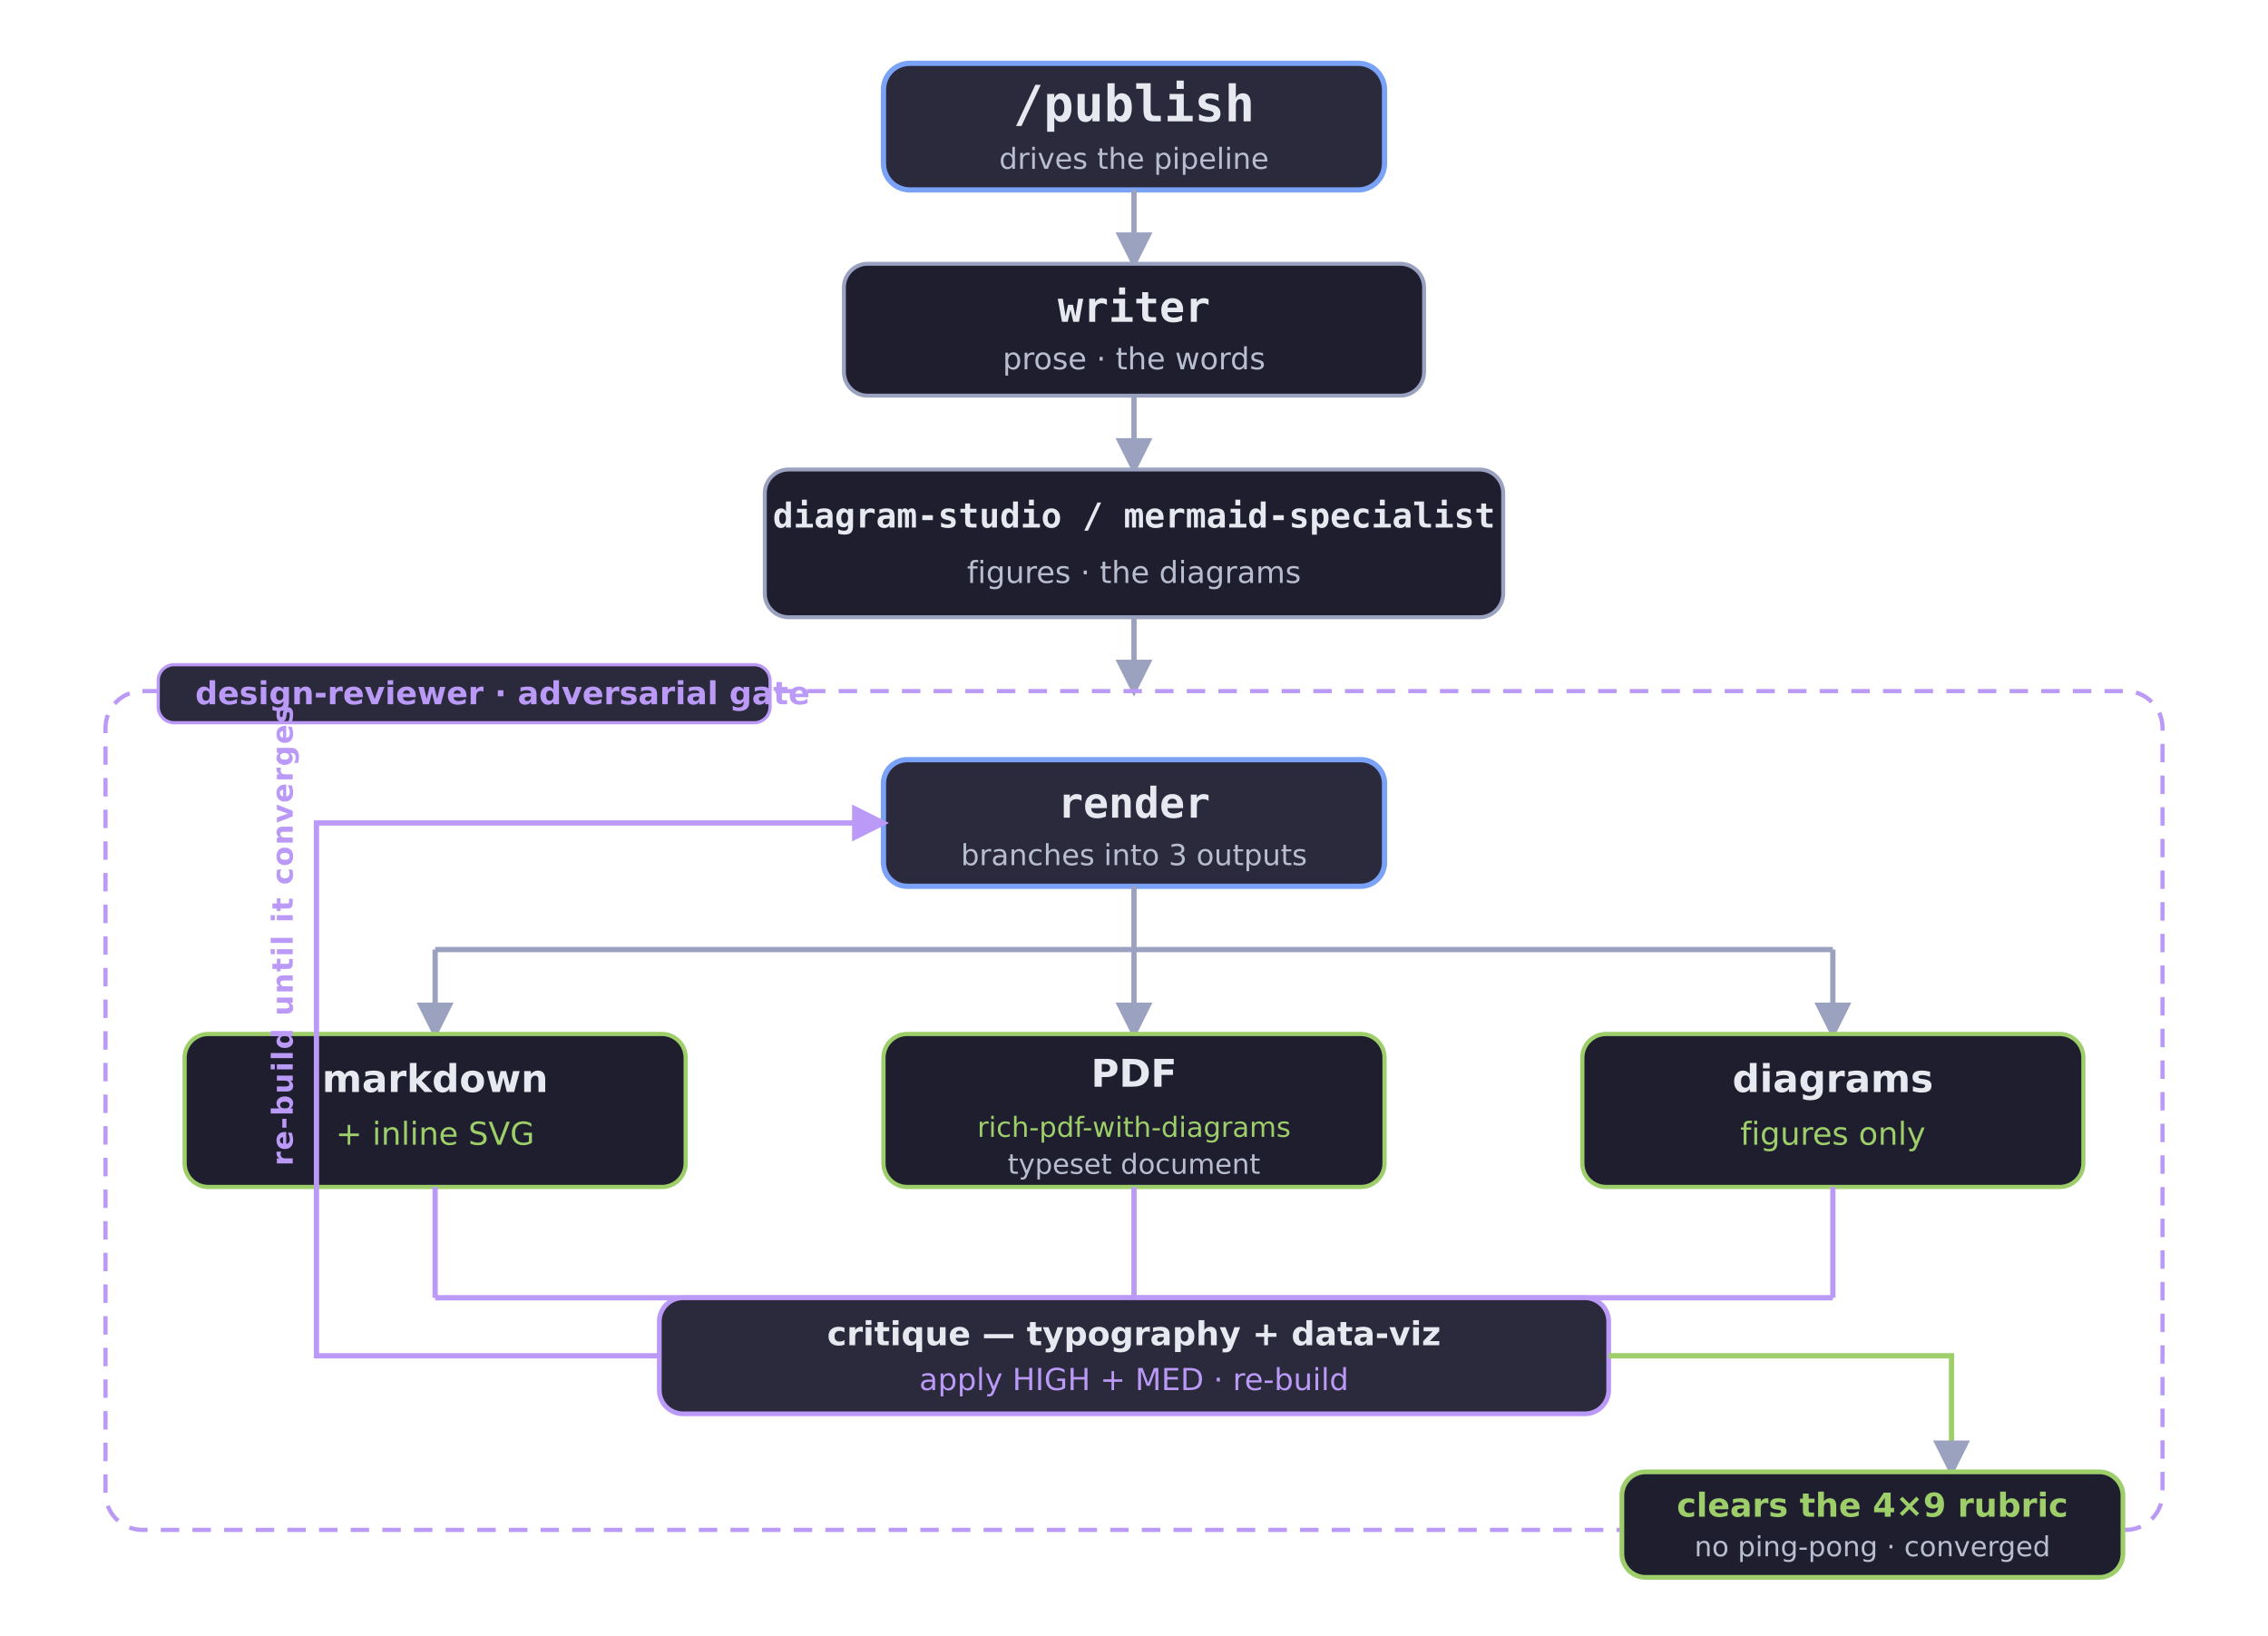
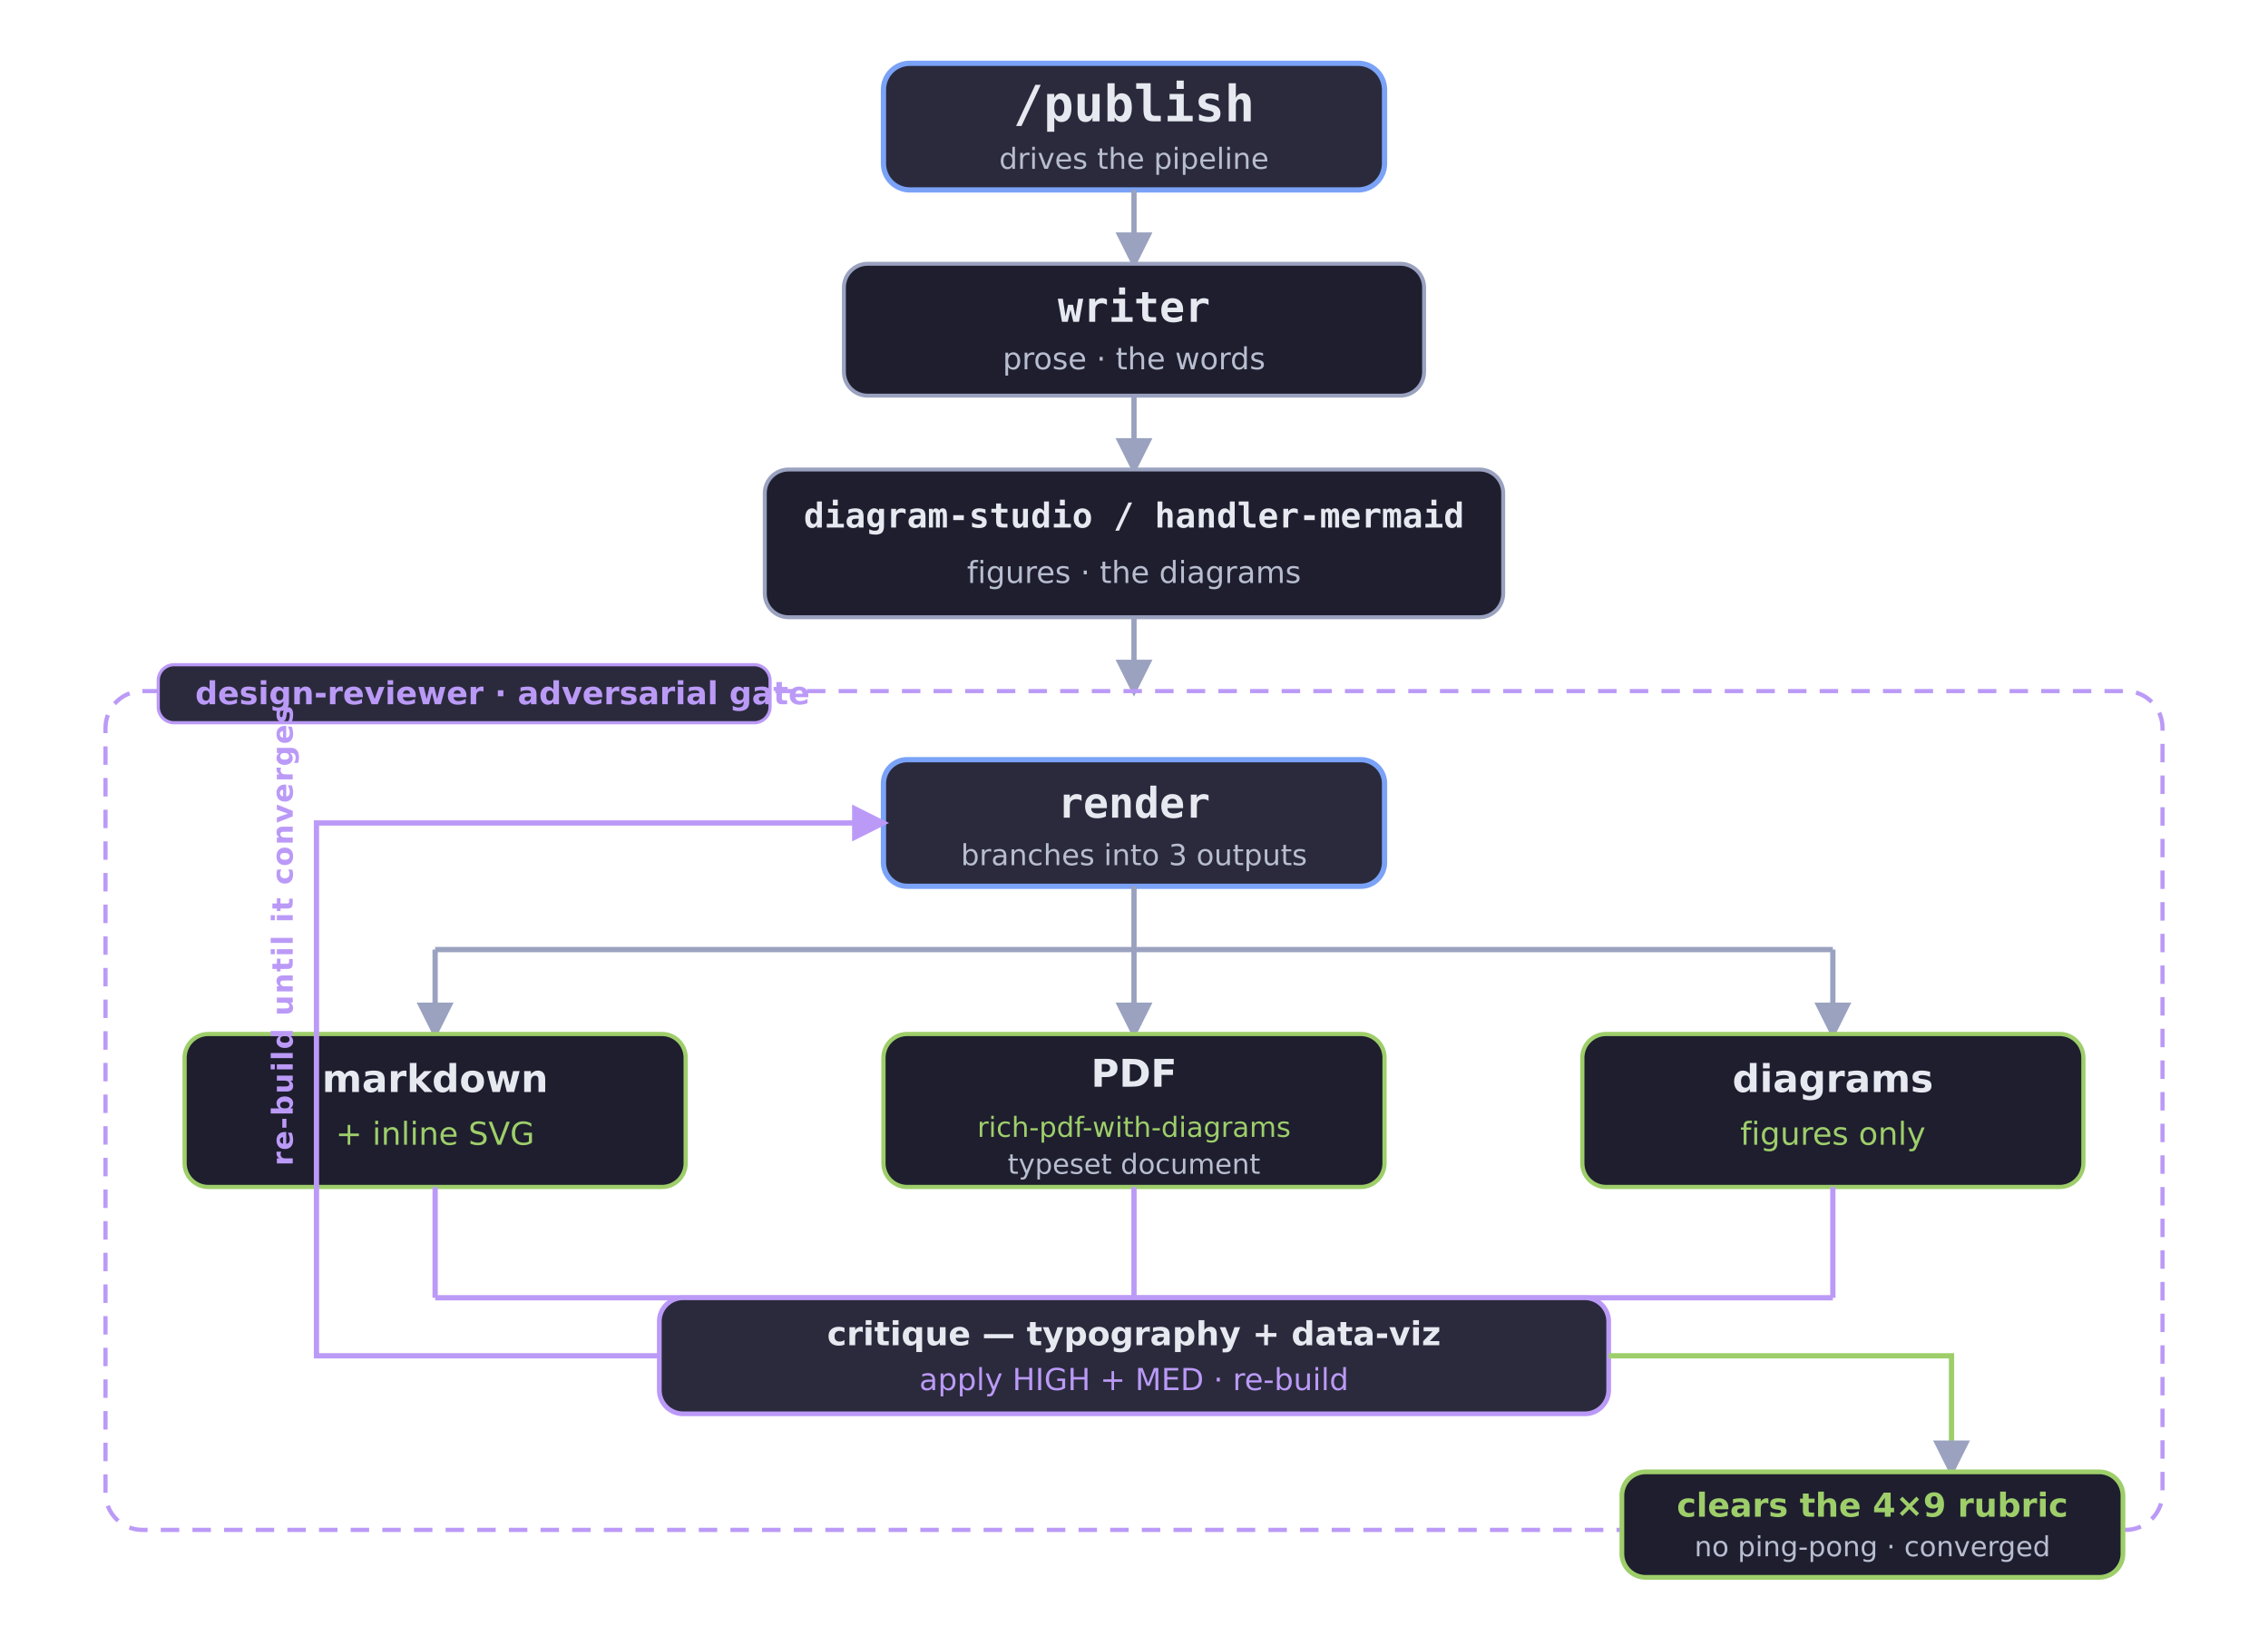
<svg xmlns="http://www.w3.org/2000/svg" viewBox="0 0 860 620" font-family="DejaVu Sans">
  <defs>
    <marker id="ar" viewBox="0 0 10 10" refX="8.5" refY="5" markerWidth="7" markerHeight="7" orient="auto-start-reverse">
      <path d="M0 0 L10 5 L0 10 z" fill="#9aa2c0" />
    </marker>
    <marker id="arV" viewBox="0 0 10 10" refX="8.5" refY="5" markerWidth="7" markerHeight="7" orient="auto-start-reverse">
      <path d="M0 0 L10 5 L0 10 z" fill="#bb9af7" />
    </marker>
  </defs>
  <g>
    <rect x="335" y="24" width="190" height="48" rx="10" fill="#2a2a3c" stroke="#7aa2f7" stroke-width="2" />
    <text x="430" y="46" text-anchor="middle" font-size="19" font-weight="bold" fill="#e6e9f0" font-family="DejaVu Sans Mono">/publish</text>
    <text x="430" y="64" text-anchor="middle" font-size="11" fill="#b8bed0">drives the pipeline</text>
  </g>
  <line x1="430" y1="72" x2="430" y2="100" stroke="#9aa2c0" stroke-width="2" marker-end="url(#ar)" />
  <g>
    <rect x="320" y="100" width="220" height="50" rx="9" fill="#1e1e2e" stroke="#9aa2c0" stroke-width="1.5" />
    <text x="430" y="122" text-anchor="middle" font-size="16" font-weight="bold" fill="#e6e9f0" font-family="DejaVu Sans Mono">writer</text>
    <text x="430" y="140" text-anchor="middle" font-size="11.5" fill="#b8bed0">prose · the words</text>
  </g>
  <line x1="430" y1="150" x2="430" y2="178" stroke="#9aa2c0" stroke-width="2" marker-end="url(#ar)" />
  <g>
    <rect x="290" y="178" width="280" height="56" rx="9" fill="#1e1e2e" stroke="#9aa2c0" stroke-width="1.5" />
-     <text x="430" y="200" text-anchor="middle" font-size="13" font-weight="bold" fill="#e6e9f0" font-family="DejaVu Sans Mono">diagram-studio / mermaid-specialist</text>
+     <text x="430" y="200" text-anchor="middle" font-size="13" font-weight="bold" fill="#e6e9f0" font-family="DejaVu Sans Mono">diagram-studio / handler-mermaid</text>
    <text x="430" y="221" text-anchor="middle" font-size="11.5" fill="#b8bed0">figures · the diagrams</text>
  </g>
  <line x1="430" y1="234" x2="430" y2="262" stroke="#9aa2c0" stroke-width="2" marker-end="url(#ar)" />
  <g>
    <rect x="40" y="262" width="780" height="318" rx="14" fill="none" stroke="#bb9af7" stroke-width="1.6" stroke-dasharray="7 5" />
    <rect x="60" y="252" width="232" height="22" rx="6" fill="#2a2a3c" stroke="#bb9af7" stroke-width="1.2" />
    <text x="74" y="267" font-size="12" font-weight="bold" fill="#bb9af7">design-reviewer · adversarial gate</text>
  </g>
  <g>
    <rect x="335" y="288" width="190" height="48" rx="9" fill="#2a2a3c" stroke="#7aa2f7" stroke-width="2" />
    <text x="430" y="310" text-anchor="middle" font-size="16" font-weight="bold" fill="#e6e9f0" font-family="DejaVu Sans Mono">render</text>
    <text x="430" y="328" text-anchor="middle" font-size="11" fill="#b8bed0">branches into 3 outputs</text>
  </g>
  <path d="M430 336 L430 360" stroke="#9aa2c0" stroke-width="2" fill="none" />
  <path d="M165 360 L695 360" stroke="#9aa2c0" stroke-width="2" fill="none" />
  <path d="M165 360 L165 392" stroke="#9aa2c0" stroke-width="2" fill="none" marker-end="url(#ar)" />
  <path d="M430 360 L430 392" stroke="#9aa2c0" stroke-width="2" fill="none" marker-end="url(#ar)" />
  <path d="M695 360 L695 392" stroke="#9aa2c0" stroke-width="2" fill="none" marker-end="url(#ar)" />
  <g>
    <rect x="70" y="392" width="190" height="58" rx="9" fill="#1e1e2e" stroke="#9ece6a" stroke-width="1.6" />
    <text x="165" y="414" text-anchor="middle" font-size="14.5" font-weight="bold" fill="#e6e9f0">markdown</text>
    <text x="165" y="434" text-anchor="middle" font-size="12" fill="#9ece6a">+ inline SVG</text>
  </g>
  <g>
    <rect x="335" y="392" width="190" height="58" rx="9" fill="#1e1e2e" stroke="#9ece6a" stroke-width="1.6" />
    <text x="430" y="412" text-anchor="middle" font-size="14.5" font-weight="bold" fill="#e6e9f0">PDF</text>
    <text x="430" y="431" text-anchor="middle" font-size="10.5" fill="#9ece6a">rich-pdf-with-diagrams</text>
    <text x="430" y="445" text-anchor="middle" font-size="10.5" fill="#b8bed0">typeset document</text>
  </g>
  <g>
    <rect x="600" y="392" width="190" height="58" rx="9" fill="#1e1e2e" stroke="#9ece6a" stroke-width="1.6" />
    <text x="695" y="414" text-anchor="middle" font-size="14.5" font-weight="bold" fill="#e6e9f0">diagrams</text>
    <text x="695" y="434" text-anchor="middle" font-size="12" fill="#9ece6a">figures only</text>
  </g>
  <path d="M165 450 L165 492" stroke="#bb9af7" stroke-width="2" fill="none" />
  <path d="M430 450 L430 492" stroke="#bb9af7" stroke-width="2" fill="none" />
  <path d="M695 450 L695 492" stroke="#bb9af7" stroke-width="2" fill="none" />
  <path d="M165 492 L695 492" stroke="#bb9af7" stroke-width="2" fill="none" />
  <g>
    <rect x="250" y="492" width="360" height="44" rx="9" fill="#2a2a3c" stroke="#bb9af7" stroke-width="1.8" />
    <text x="430" y="510" text-anchor="middle" font-size="12.5" font-weight="bold" fill="#e6e9f0">critique — typography + data-viz</text>
    <text x="430" y="527" text-anchor="middle" font-size="11.5" fill="#bb9af7">apply HIGH + MED · re-build</text>
  </g>
  <path d="M250 514 L120 514 L120 312 L335 312" stroke="#bb9af7" stroke-width="2" fill="none" marker-end="url(#arV)" />
  <text x="111" y="442" font-size="11" font-weight="bold" fill="#bb9af7" letter-spacing="0.5" transform="rotate(-90 111 442)">re-build until it converges</text>
  <path d="M610 514 L740 514 L740 558" stroke="#9ece6a" stroke-width="2" fill="none" marker-end="url(#ar)" />
  <g>
    <rect x="615" y="558" width="190" height="40" rx="9" fill="#1e1e2e" stroke="#9ece6a" stroke-width="1.8" />
    <text x="710" y="575" text-anchor="middle" font-size="12.5" font-weight="bold" fill="#9ece6a">clears the 4×9 rubric</text>
    <text x="710" y="590" text-anchor="middle" font-size="10.5" fill="#b8bed0">no ping-pong · converged</text>
  </g>
</svg>
